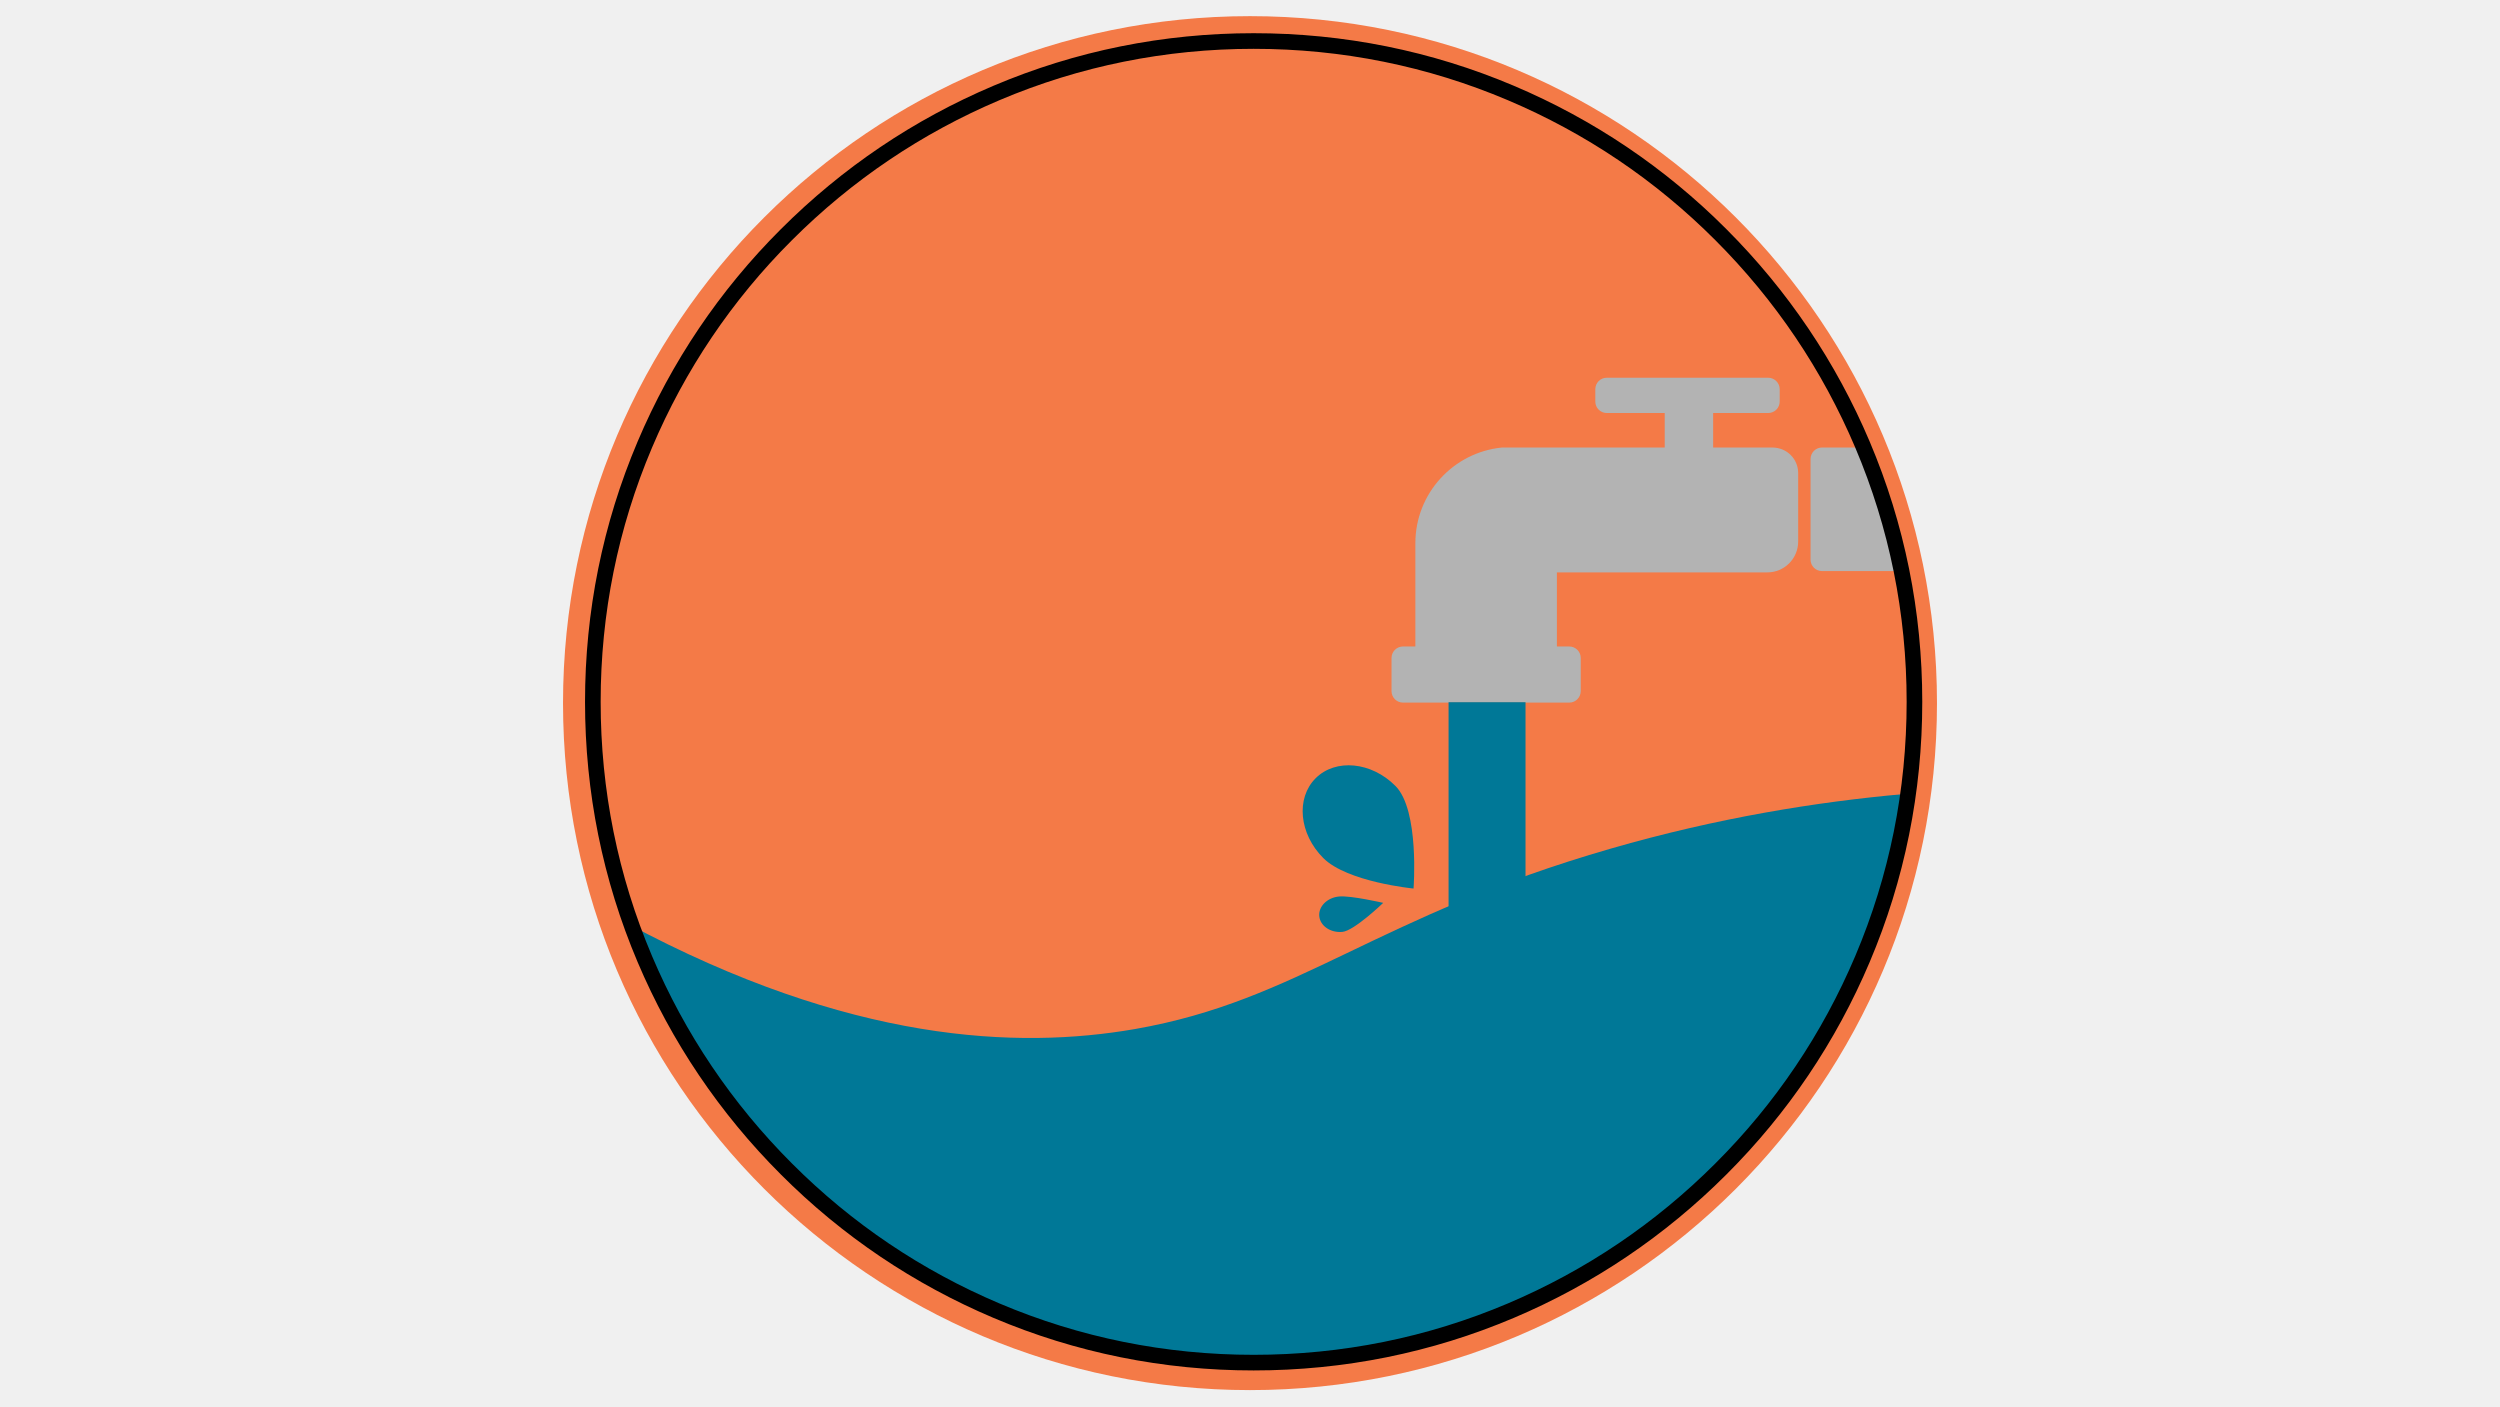
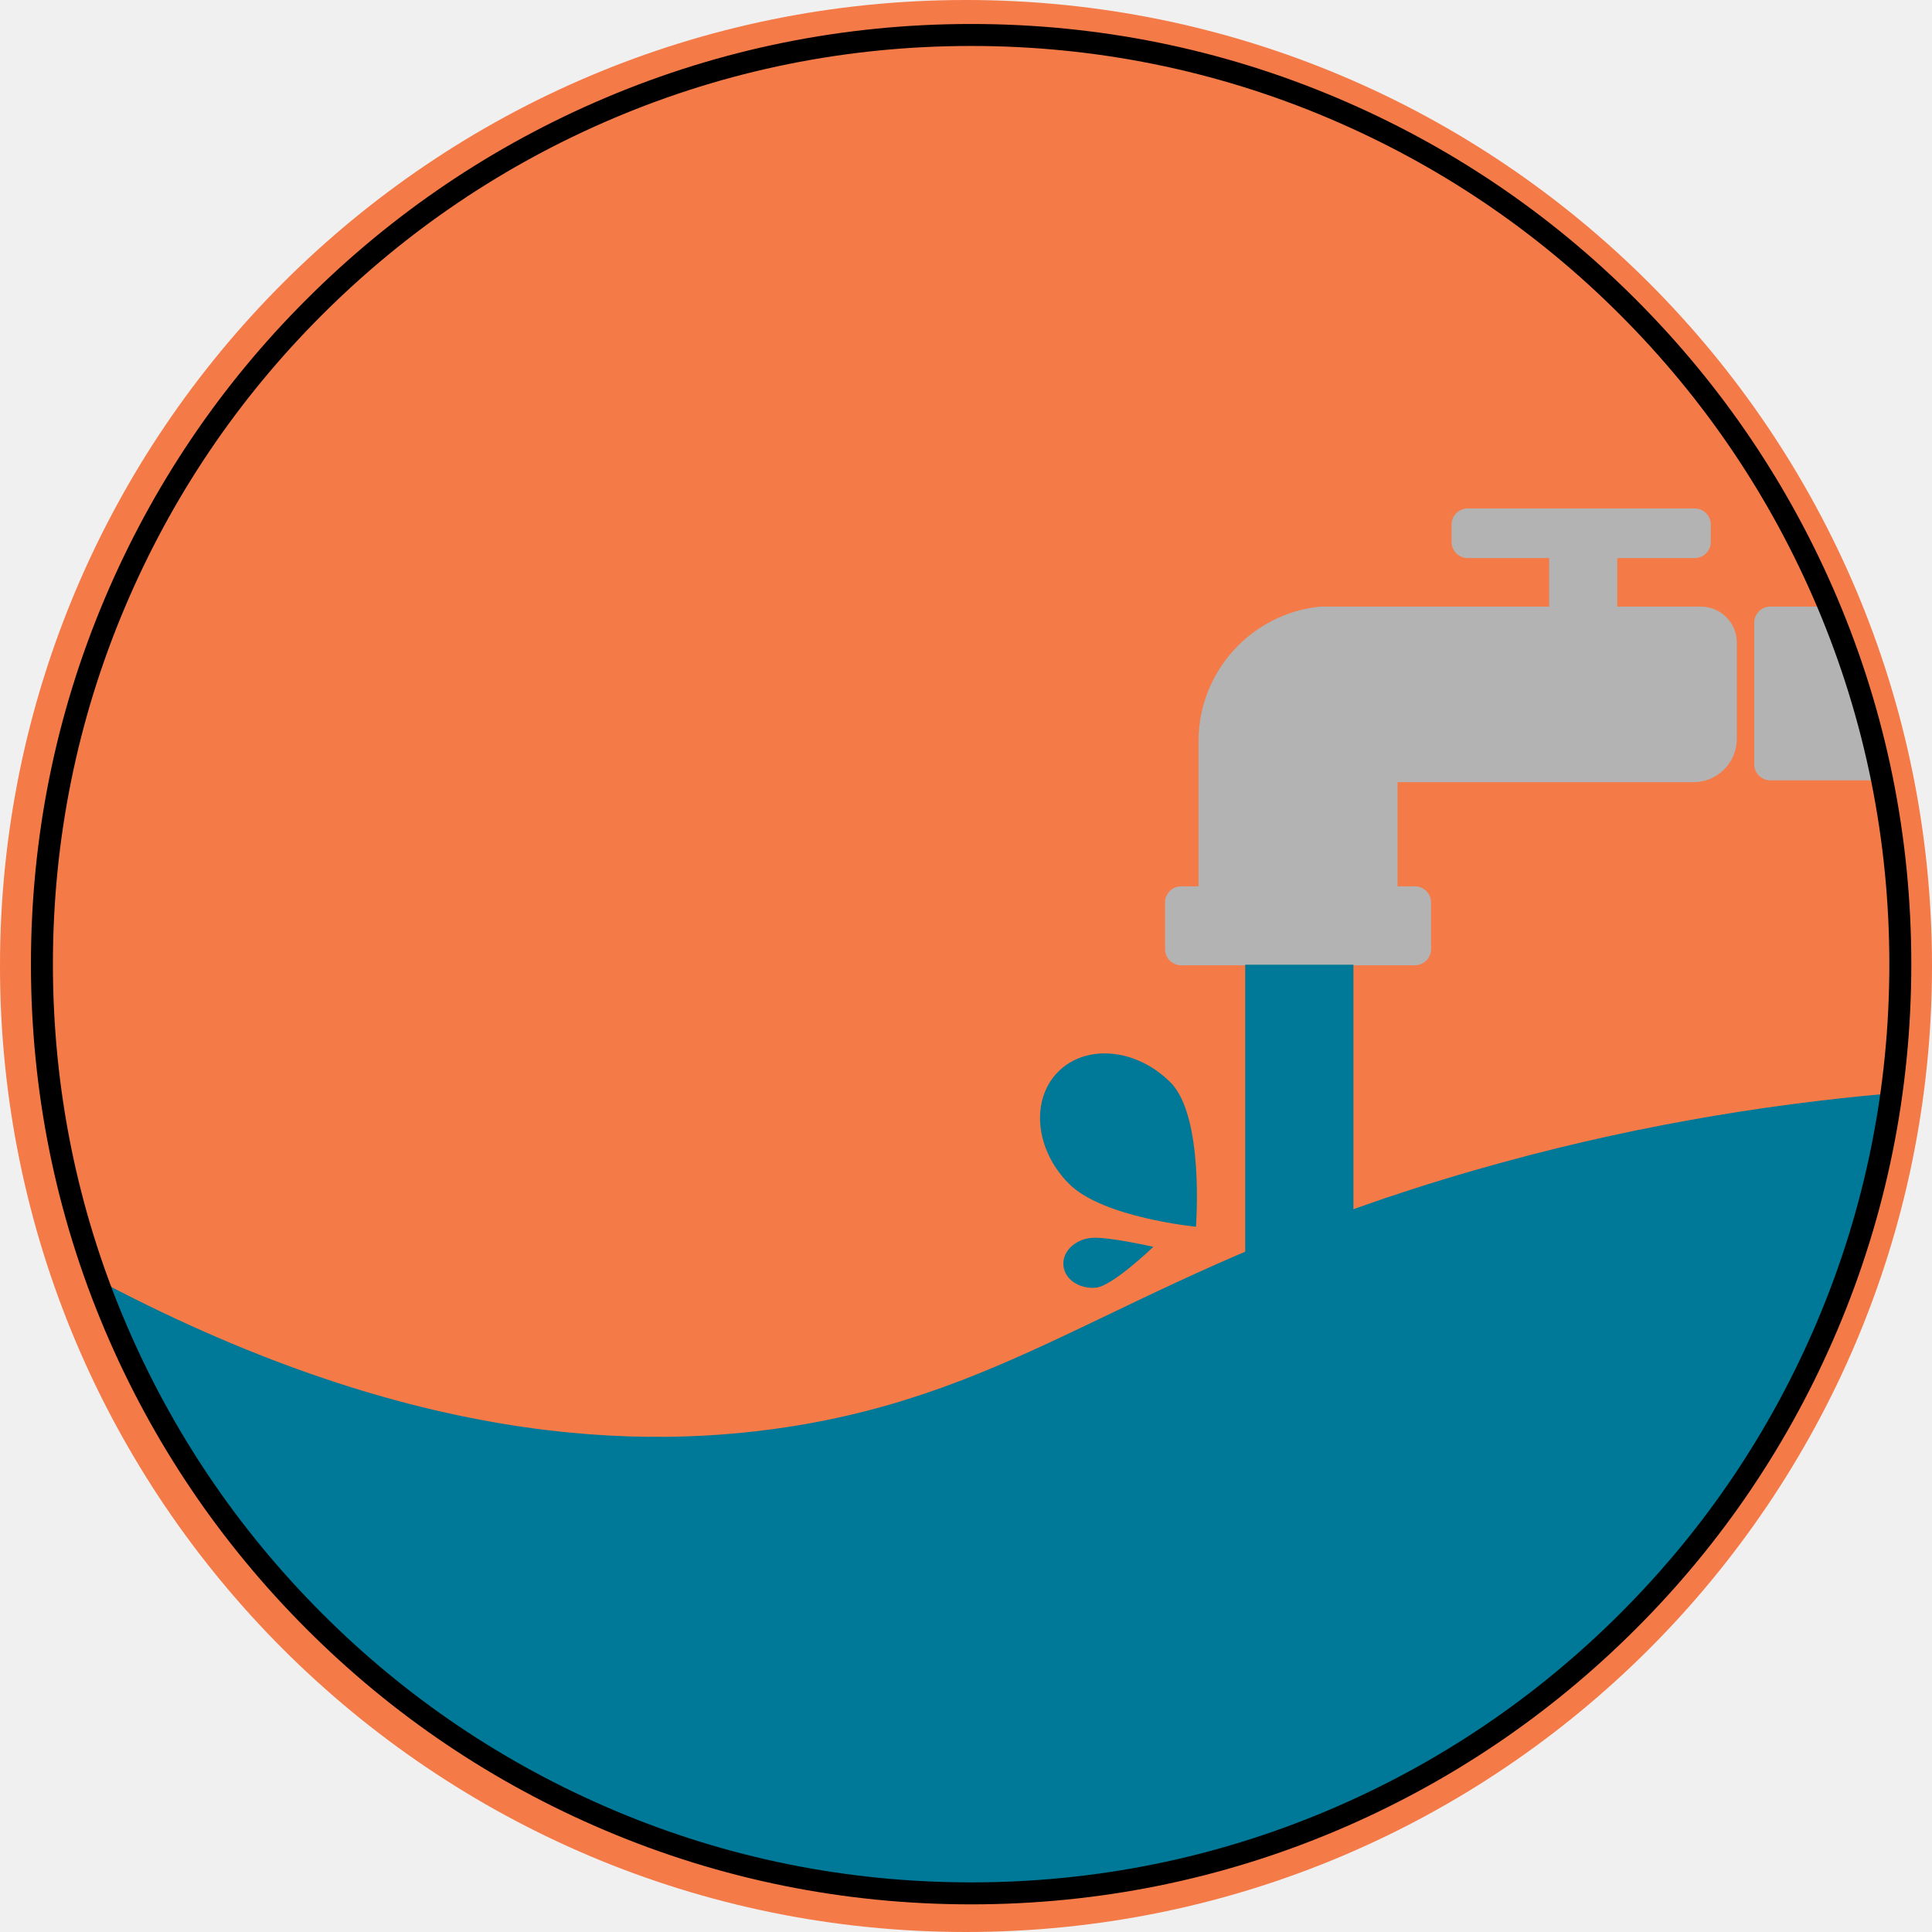
- <svg xmlns="http://www.w3.org/2000/svg" version="1.1" id="Layer_1" x="0px" y="0px" viewBox="0 0 1920 1080" style="enable-background:new 0 0 1920 1080;" xml:space="preserve">
+ <svg xmlns="http://www.w3.org/2000/svg" version="1.1" id="Layer_1" x="0px" y="0px" viewBox="0 0 1055.2 1055.2" style="enable-background:new 0 0 1055.2 1055.2;" xml:space="preserve">
  <style type="text/css">
	.st0{fill:#F47A47;}
	.st1{fill:#007897;}
	.st2{fill:none;stroke:#FFFFFF;stroke-width:24;stroke-miterlimit:10;}
	.st3{fill:#B3B3B3;}
	.st4{fill:none;stroke:#000000;stroke-width:12;stroke-miterlimit:10;}
</style>
  <g>
-     <circle class="st0" cx="960" cy="540" r="527.6" />
-     <path class="st1" d="M1016.3,659c-18.6-18.6-21.2-46-5.9-61.3s42.8-12.7,61.3,5.9c18.6,18.6,13.9,78.8,13.9,78.8   S1034.8,677.5,1016.3,659z" />
-     <path class="st1" d="M1030.9,715.7c-9.1,0.8-17-4.6-17.7-12.1c-0.7-7.5,6.2-14.3,15.3-15.1c9.1-0.8,33.8,4.9,33.8,4.9   S1040,714.9,1030.9,715.7z" />
-     <path class="st2" d="M1375.7,477.4" />
+     <circle class="st0" cx="527.6" cy="527.6" r="527.6" />
+     <path class="st1" d="M583.9,646.6c-18.6-18.6-21.2-46-5.9-61.3s42.8-12.7,61.3,5.9c18.6,18.6,13.9,78.8,13.9,78.8   S602.4,665.1,583.9,646.6z" />
+     <path class="st1" d="M598.5,703.3c-9.1,0.8-17-4.6-17.7-12.1s6.2-14.3,15.3-15.1s33.8,4.9,33.8,4.9S607.6,702.5,598.5,703.3z" />
+     <path class="st2" d="M943.3,465" />
    <g>
-       <path class="st3" d="M1366.8,298.9v9.5c0,4.8-3.9,8.8-8.8,8.8h-42.3v27h-37.2v-27H1234c-4.8,0-8.8-3.9-8.8-8.8v-9.5    c0-4.8,3.9-8.8,8.8-8.8h124C1362.8,290.1,1366.8,294.1,1366.8,298.9z" />
-       <path class="st3" d="M1381,363.3v52.6c0,13.1-10.6,23.7-23.7,23.7h-161.6v56.9h9.5c4.8,0,8.8,3.9,8.8,8.8v25.5    c0,4.8-3.9,8.8-8.8,8.8h-127.7c-4.8,0-8.8-3.9-8.8-8.8v-25.5c0-4.8,3.9-8.8,8.8-8.8h9.5v-79.3c0-38.3,29.2-69.8,66.5-73.5h207.9    C1372.3,343.8,1381,352.5,1381,363.3z" />
+       <path class="st3" d="M934.4,286.5v9.5c0,4.8-3.9,8.8-8.8,8.8h-42.3v27h-37.2v-27h-44.5c-4.8,0-8.8-3.9-8.8-8.8v-9.5    c0-4.8,3.9-8.8,8.8-8.8h124C930.4,277.7,934.4,281.7,934.4,286.5z" />
+       <path class="st3" d="M948.6,350.9v52.6c0,13.1-10.6,23.7-23.7,23.7H763.3v56.9h9.5c4.8,0,8.8,3.9,8.8,8.8v25.5    c0,4.8-3.9,8.8-8.8,8.8H645.1c-4.8,0-8.8-3.9-8.8-8.8v-25.5c0-4.8,3.9-8.8,8.8-8.8h9.5v-79.3c0-38.3,29.2-69.8,66.5-73.5H929    C939.9,331.4,948.6,340.1,948.6,350.9z" />
    </g>
-     <path class="st3" d="M1457.3,438.6h-58c-4.8,0-8.8-3.9-8.8-8.8v-77.3c0-4.8,3.9-8.8,8.8-8.8h28.8   C1441,374.5,1450.7,406.2,1457.3,438.6z" />
-     <path class="st1" d="M1462.5,609.8c-6.1,43.6-17.8,86-35,126.8c-25.6,60.4-62.1,114.7-108.8,161.3   c-46.6,46.6-100.9,83.2-161.3,108.8c-62.5,26.5-129,39.9-197.5,39.9c-68.5,0-135-13.4-197.5-39.9   c-60.4-25.6-114.7-62.1-161.3-108.8c-46.6-46.6-83.2-100.9-108.8-161.3c-3.8-9.1-7.4-18.2-10.7-27.4   c171.2,91.7,299.9,96.8,390.1,81.1c126.3-22.1,184-86.3,365.5-138.6C1318.9,628.1,1395.2,615.8,1462.5,609.8z" />
-     <path class="st4" d="M962.8,1046.5c-68.5,0-135-13.4-197.5-39.9c-60.4-25.6-114.7-62.1-161.3-108.8   c-46.6-46.6-83.2-100.9-108.8-161.3c-26.5-62.5-39.9-129-39.9-197.5s13.4-135,39.9-197.5c25.6-60.4,62.1-114.7,108.8-161.3   c46.6-46.6,100.9-83.2,161.3-108.8c62.5-26.5,129-39.9,197.5-39.9s135,13.4,197.5,39.9c60.4,25.6,114.7,62.1,161.3,108.8   c46.6,46.6,83.2,100.9,108.8,161.3c26.5,62.5,39.9,129,39.9,197.5s-13.4,135-39.9,197.5c-25.6,60.4-62.1,114.7-108.8,161.3   c-46.6,46.6-100.9,83.2-161.3,108.8C1097.8,1033.1,1031.3,1046.5,962.8,1046.5z" />
-     <rect x="1112.5" y="539.3" class="st1" width="59.1" height="222.5" />
+     <path class="st3" d="M1024.9,426.2h-58c-4.8,0-8.8-3.9-8.8-8.8v-77.3c0-4.8,3.9-8.8,8.8-8.8h28.8   C1008.6,362.1,1018.3,393.8,1024.9,426.2z" />
+     <path class="st1" d="M1030.1,597.4c-6.1,43.6-17.8,86-35,126.8c-25.6,60.4-62.1,114.7-108.8,161.3   c-46.6,46.6-100.9,83.2-161.3,108.8c-62.5,26.5-129,39.9-197.5,39.9s-135-13.4-197.5-39.9c-60.4-25.6-114.7-62.1-161.3-108.8   c-46.6-46.6-83.2-100.9-108.8-161.3c-3.8-9.1-7.4-18.2-10.7-27.4c171.2,91.7,299.9,96.8,390.1,81.1   c126.3-22.1,184-86.3,365.5-138.6C886.5,615.7,962.8,603.4,1030.1,597.4z" />
+     <path class="st4" d="M530.4,1034.1c-68.5,0-135-13.4-197.5-39.9c-60.4-25.6-114.7-62.1-161.3-108.8   C125,838.8,88.4,784.5,62.8,724.1c-26.5-62.5-39.9-129-39.9-197.5s13.4-135,39.9-197.5c25.6-60.4,62.1-114.7,108.8-161.3   C218.2,121.2,272.5,84.6,332.9,59c62.5-26.5,129-39.9,197.5-39.9s135,13.4,197.5,39.9c60.4,25.6,114.7,62.1,161.3,108.8   c46.6,46.6,83.2,100.9,108.8,161.3c26.5,62.5,39.9,129,39.9,197.5s-13.4,135-39.9,197.5c-25.6,60.4-62.1,114.7-108.8,161.3   c-46.6,46.6-100.9,83.2-161.3,108.8C665.4,1020.7,598.9,1034.1,530.4,1034.1z" />
+     <rect x="680.1" y="526.9" class="st1" width="59.1" height="222.5" />
  </g>
</svg>
